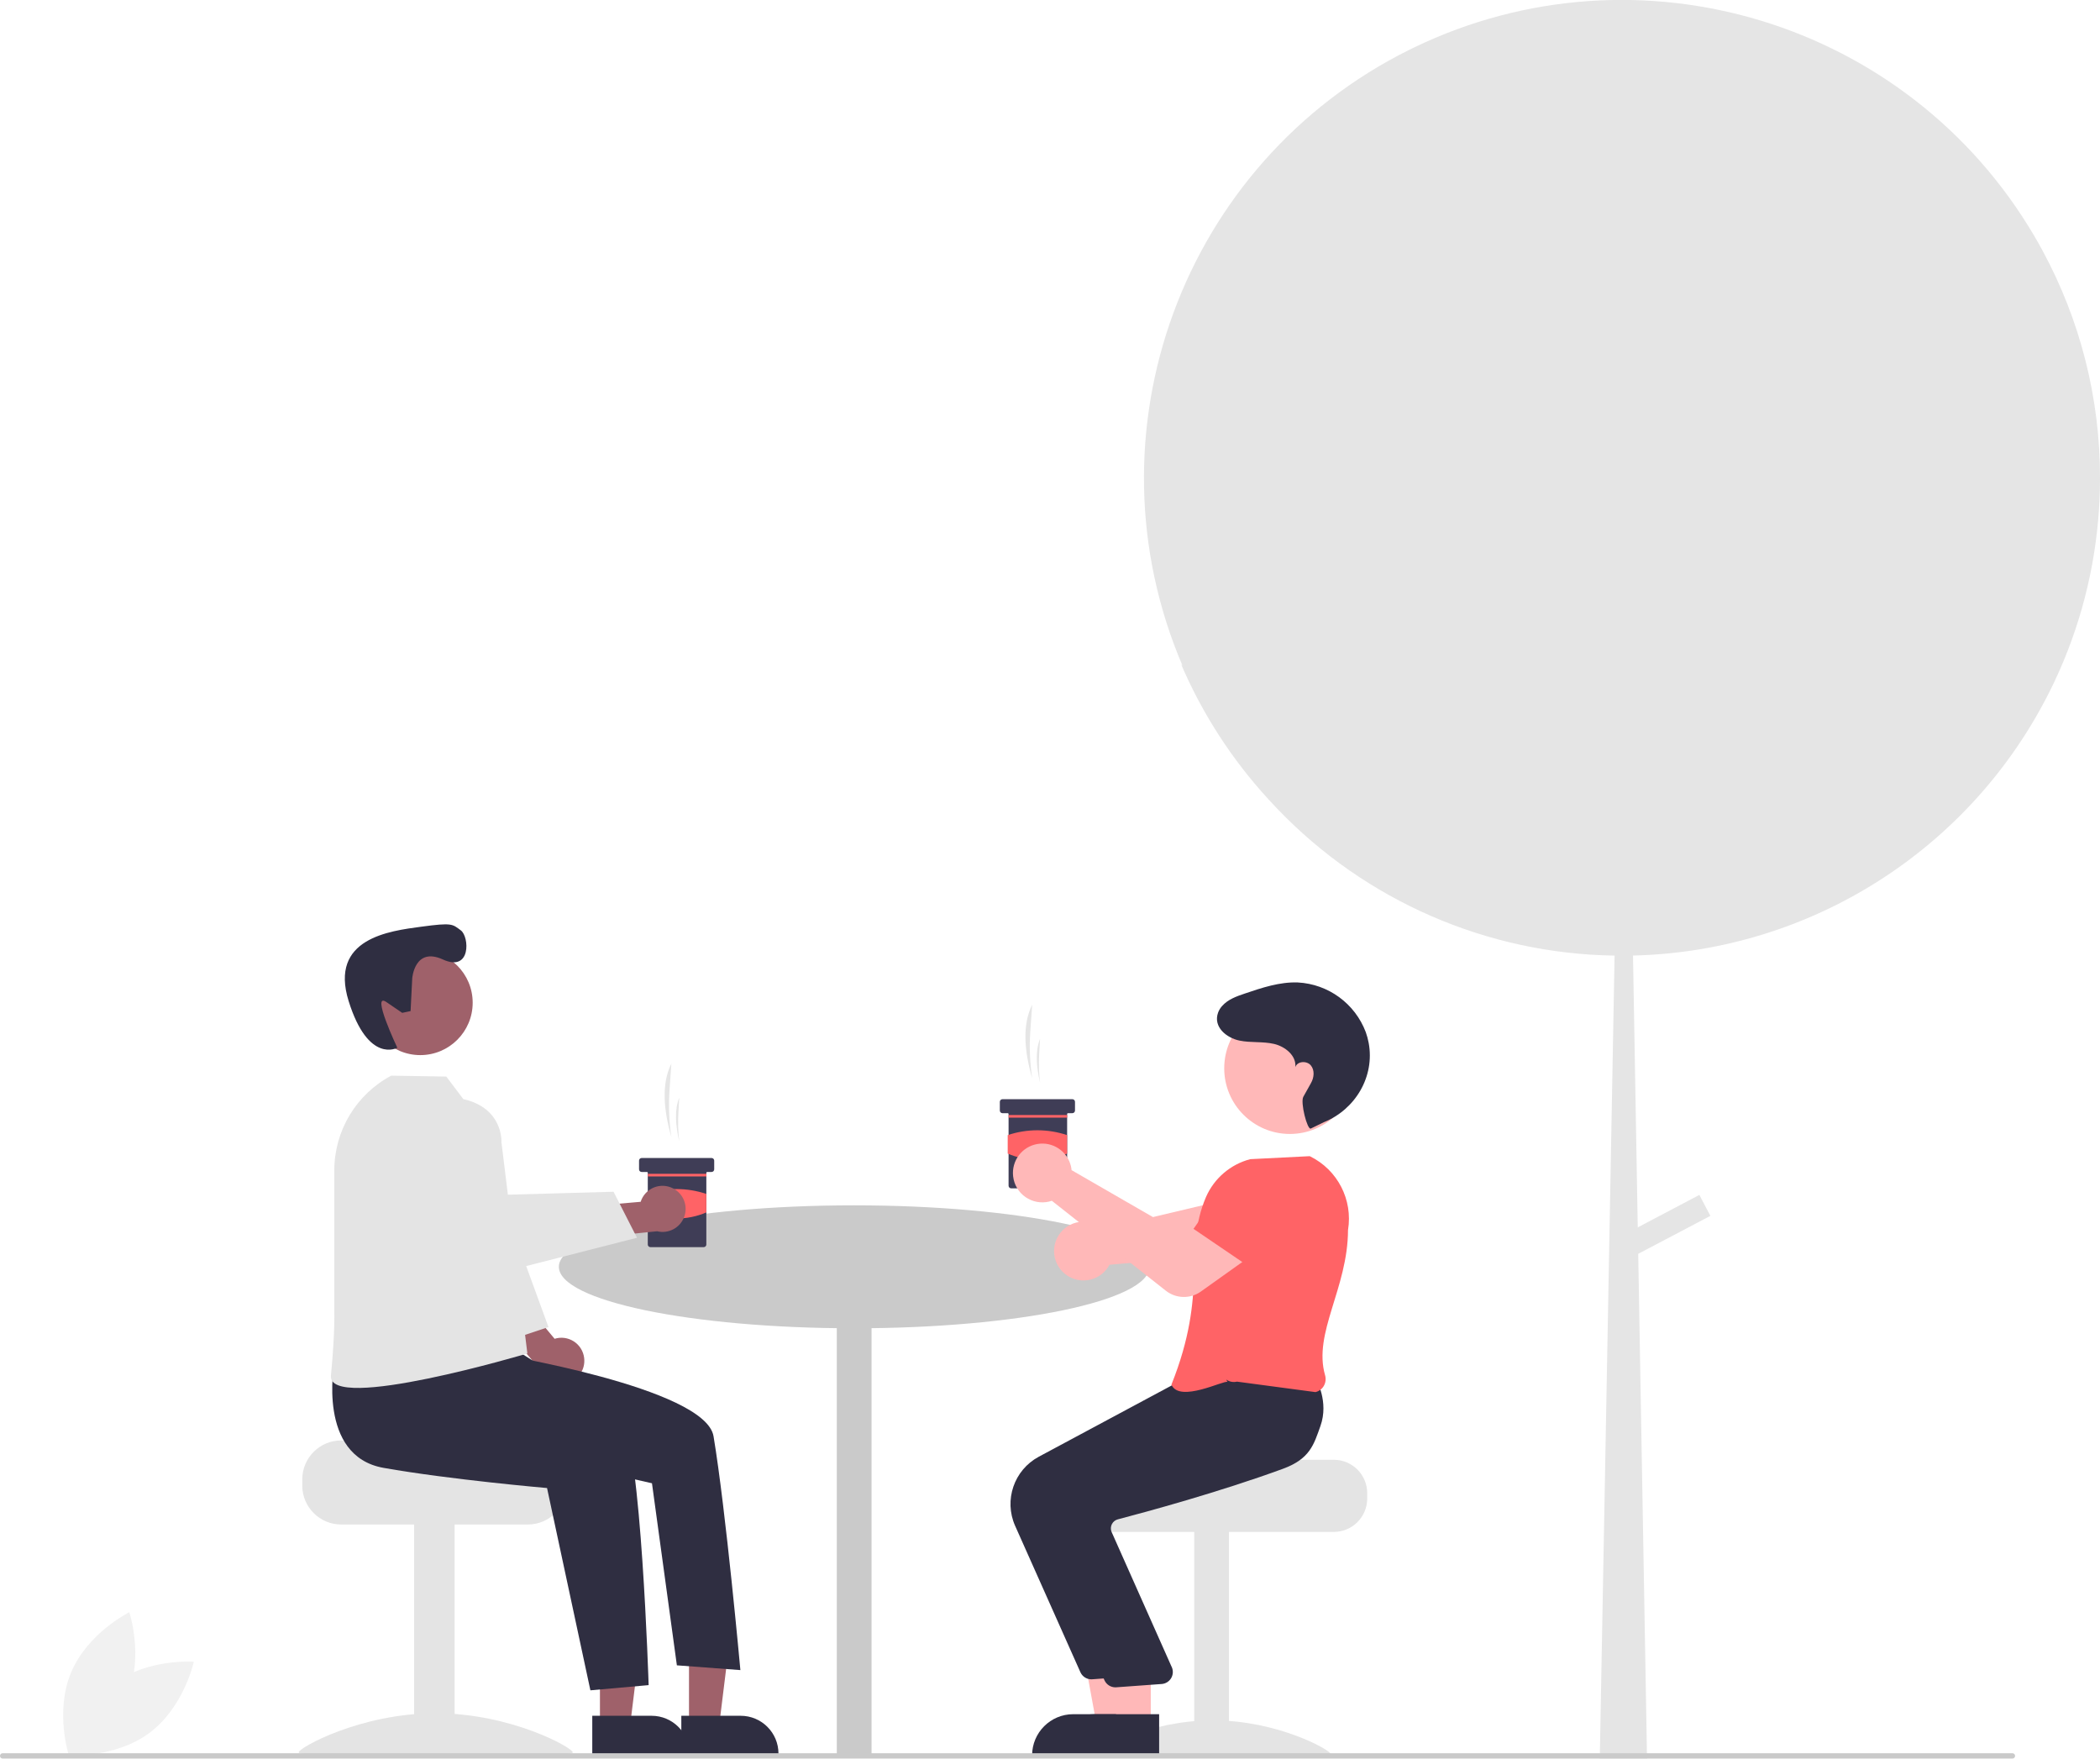
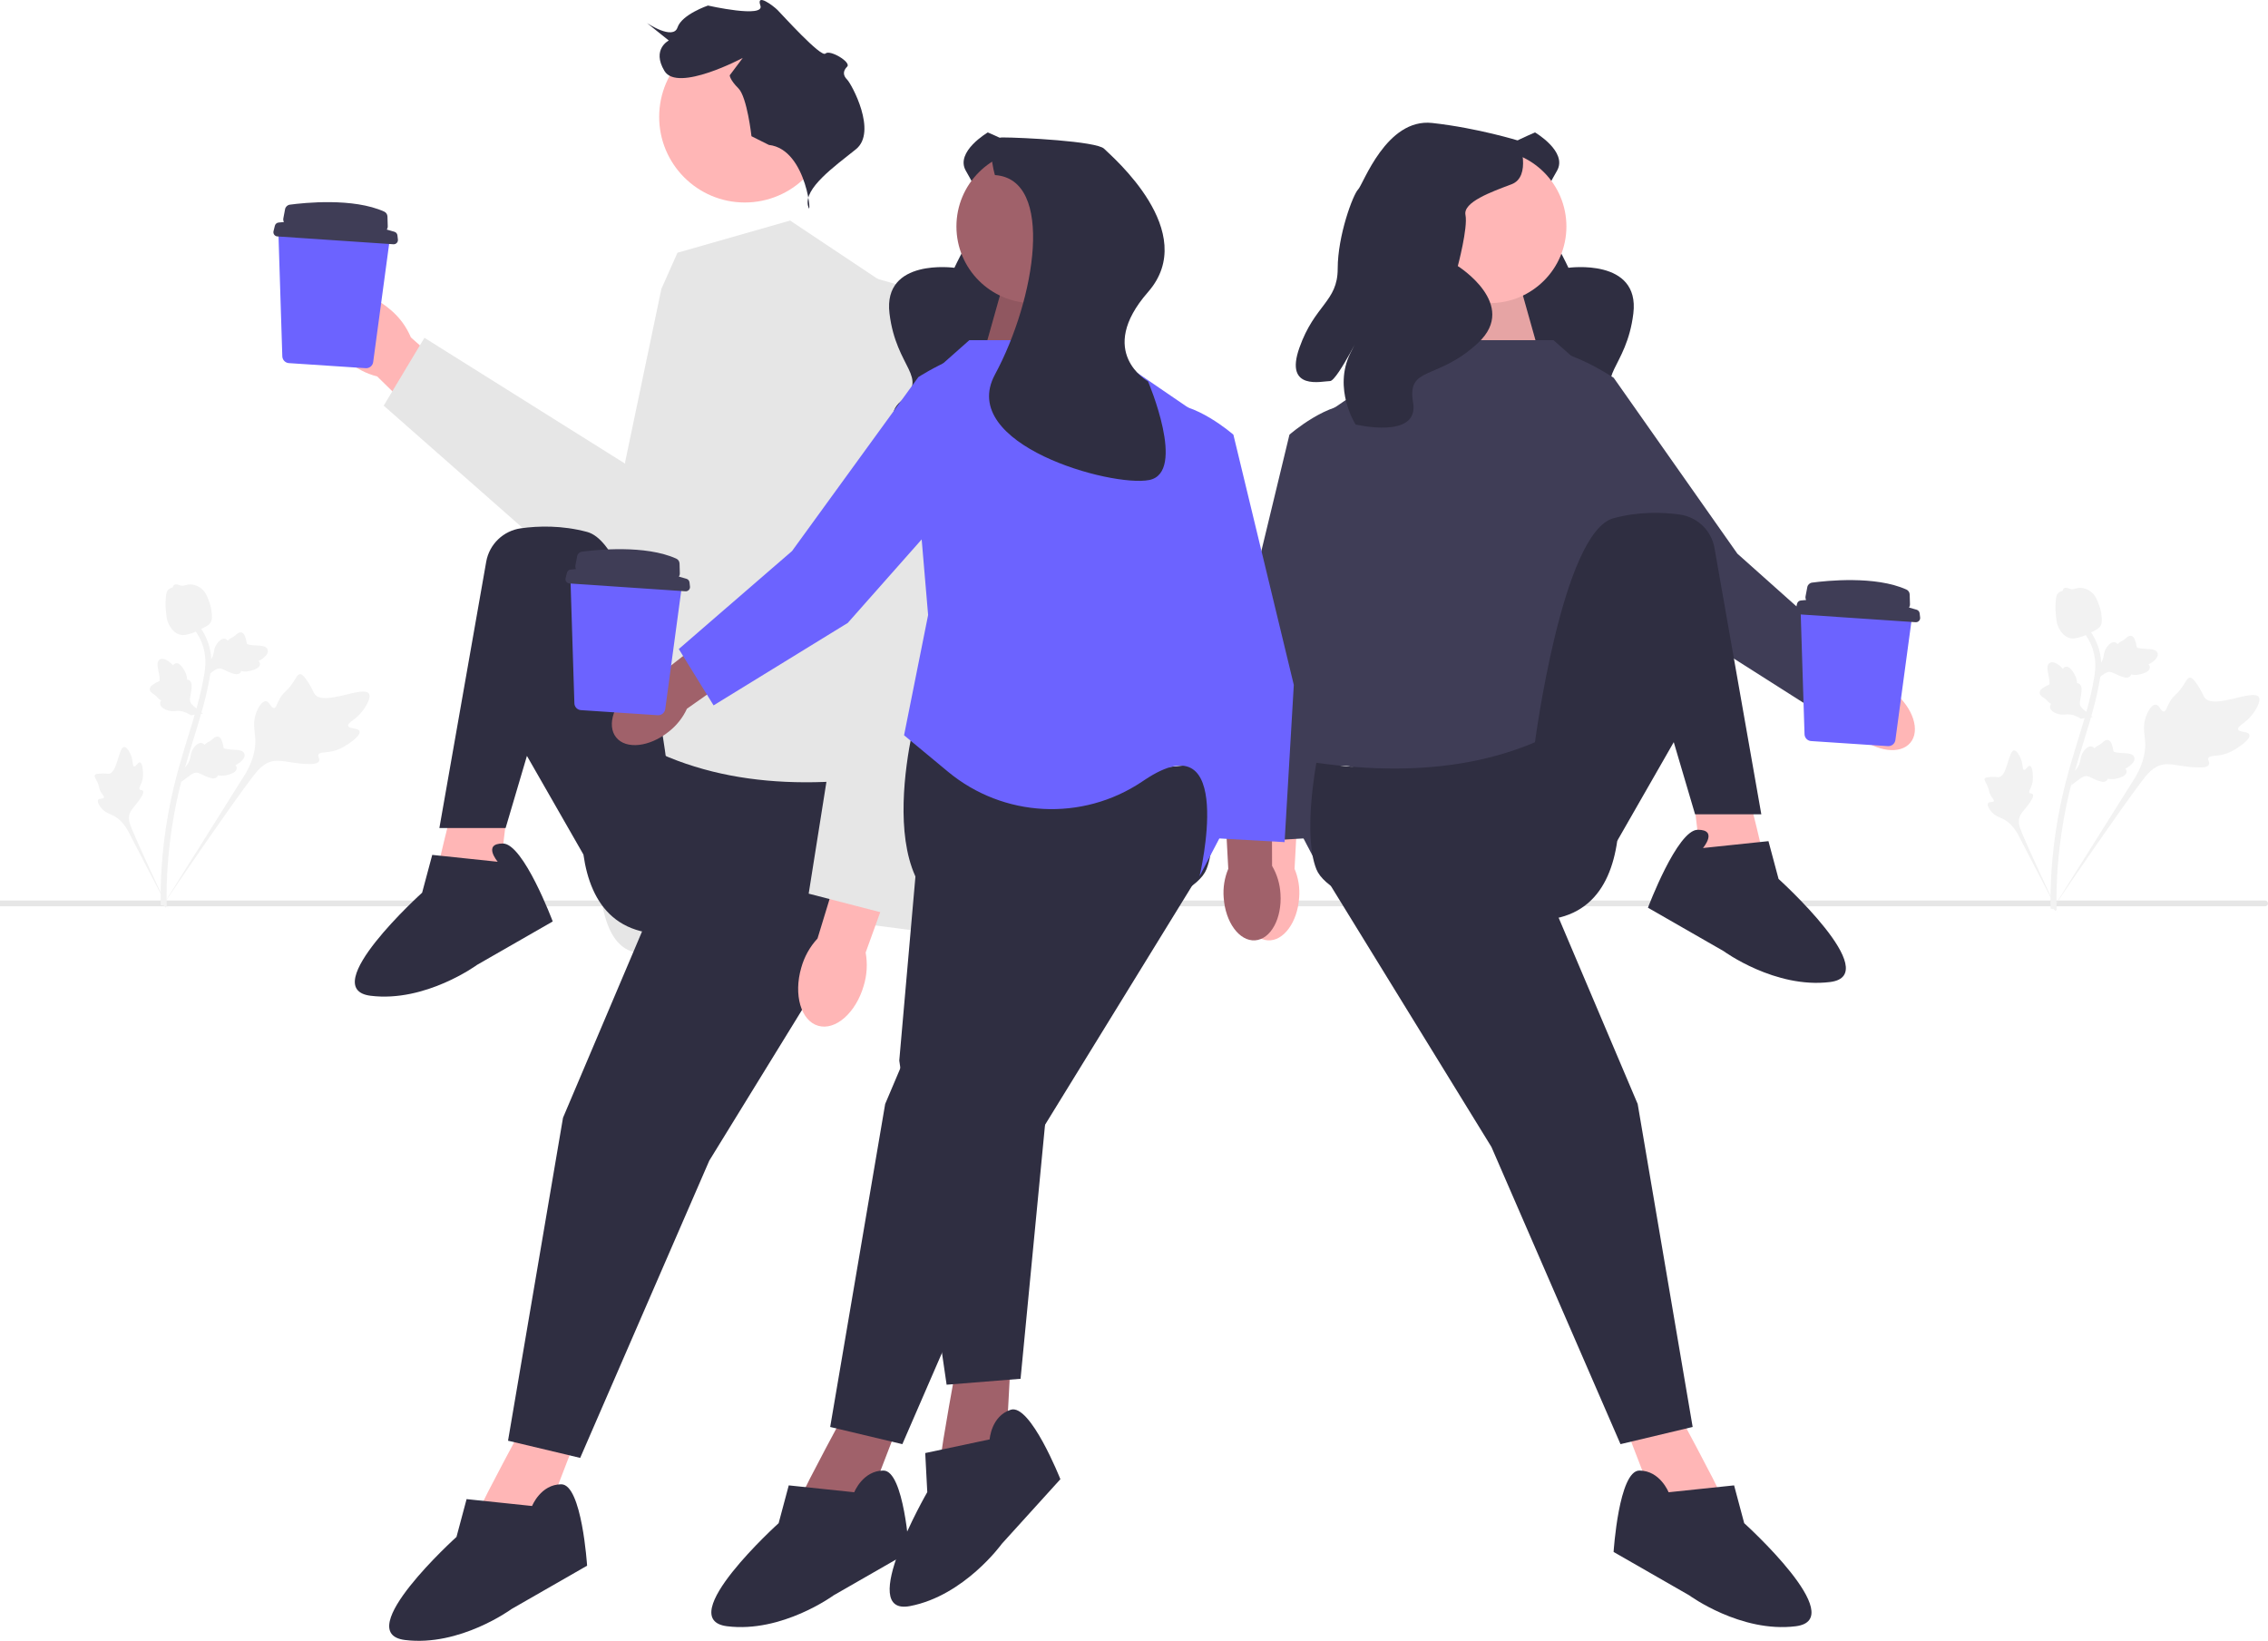
- <svg xmlns="http://www.w3.org/2000/svg" data-name="Layer 1" width="785.771" height="658" viewBox="0 0 785.771 658">
-   <path d="M992.886,299.752c0,3.934-.126,7.851-.378,11.722a178.028,178.028,0,0,1-16.663,64.546c-.078.173-.158.347-.236.503-.44.944-.897,1.873-1.369,2.801a179.012,179.012,0,0,1-156.093,99.21l1.778,101.713,23.052-12.148,4.123,7.837-27.002,14.209,3.132,179.413L823.386,779h-17.671l.174-9.441,5.365-291.007a178.275,178.275,0,0,1-126.149-54.884c-1.133-1.165-2.234-2.36-3.335-3.557-.048-.047-.079-.095-.111-.126A178.929,178.929,0,0,1,649.071,369.569c.173.205.362.378.535.582a178.87,178.87,0,0,1,84.814-230.505c.613-.299,1.259-.599,1.872-.913a179.013,179.013,0,0,1,231.921,70.415c1.086,1.825,2.141,3.698,3.147,5.57A177.895,177.895,0,0,1,992.886,299.752Z" transform="translate(-207.1144 -121)" fill="#e5e5e5" />
-   <path d="M249.385,751.087c-12.94,9.646-16.608,26.618-16.608,26.618s17.313,1.333,30.253-8.314,16.608-26.618,16.608-26.618S262.325,741.441,249.385,751.087Z" transform="translate(-207.1144 -121)" fill="#f1f1f1" />
-   <path d="M254.776,755.616c-6.219,14.894-21.795,22.569-21.795,22.569s-5.492-16.472.727-31.366,21.795-22.569,21.795-22.569S260.995,740.723,254.776,755.616Z" transform="translate(-207.1144 -121)" fill="#f1f1f1" />
-   <ellipse cx="319.614" cy="474" rx="110.5" ry="23" fill="#cacaca" />
-   <rect x="313.114" y="485.283" width="13" height="172" fill="#cacaca" />
-   <path d="M602.715,584.118a11.003,11.003,0,0,1,15.874-4.191,10.596,10.596,0,0,1,1.163.9l47.724-11.302,3.519-11.68,19.038,3.125-3.891,19.619a11.149,11.149,0,0,1-9.906,8.891l-53.991,4.756a10.512,10.512,0,0,1-.544.933,11.003,11.003,0,0,1-16.248,2.363,10.706,10.706,0,0,1-.981-.927A11.036,11.036,0,0,1,602.715,584.118Z" transform="translate(-207.1144 -121)" fill="#ffb8b8" />
-   <path d="M706.196,667.198H658.187c0,1.38-49.48,2.5-49.48,2.5a12.86,12.86,0,0,0-2.11,2,12.41,12.41,0,0,0-2.9,8v2a12.505,12.505,0,0,0,12.5,12.5h90a12.511,12.511,0,0,0,12.5-12.5v-2A12.517,12.517,0,0,0,706.196,667.198Z" transform="translate(-207.1144 -121)" fill="#e4e4e4" />
-   <rect x="446.858" y="572.701" width="13" height="84" fill="#e4e4e4" />
-   <path d="M616.973,777.244c0,1.405,19.699.543,44,.543s44,.861,44-.543-19.699-12.543-44-12.543S616.973,775.84,616.973,777.244Z" transform="translate(-207.1144 -121)" fill="#e4e4e4" />
-   <polygon points="422.594 645.399 410.335 645.398 404.502 613.601 422.596 613.602 422.594 645.399" fill="#ffb8b8" />
-   <path d="M632.835,778.283l-39.531-.001v-.5a15.386,15.386,0,0,1,15.386-15.386h.002l24.144.001Z" transform="translate(-207.1144 -121)" fill="#2f2e41" />
-   <path d="M611.372,746.681l-24.441-54.808a20.086,20.086,0,0,1,8.819-25.784l53.013-28.428,24.191-2.058,22.315-2.028.161.272c.206.348,5.004,8.635,1.76,17.722-2.46,6.893-8.859,12.276-19.019,16.002-23.714,8.695-51.109,16.127-61.786,18.918a3.451,3.451,0,0,0-2.211,1.76,3.498,3.498,0,0,0-.196,2.799l22.707,51.015a4.5,4.5,0,0,1-3.809,6.029l-16.967,1.235q-.216.021-.43.021A4.497,4.497,0,0,1,611.372,746.681Z" transform="translate(-207.1144 -121)" fill="#2f2e41" />
-   <polygon points="430.594 645.399 418.335 645.398 412.502 613.601 430.596 613.602 430.594 645.399" fill="#ffb8b8" />
-   <path d="M640.835,778.283l-39.531-.001v-.5a15.386,15.386,0,0,1,15.386-15.386h.002l24.144.001Z" transform="translate(-207.1144 -121)" fill="#2f2e41" />
-   <path d="M620.372,749.681l-24.441-54.808a20.086,20.086,0,0,1,8.819-25.784l53.013-28.428,24.191-2.058,17.478-1.516-.002-.24c.206.348,5.004,8.635,1.76,17.722-2.46,6.893-3.859,12.276-14.019,16.002-23.714,8.695-51.109,16.127-61.786,18.918a3.451,3.451,0,0,0-2.211,1.76,3.498,3.498,0,0,0-.196,2.799l22.707,51.015a4.5,4.5,0,0,1-3.809,6.029l-16.967,1.235q-.216.021-.43.021A4.497,4.497,0,0,1,620.372,749.681Z" transform="translate(-207.1144 -121)" fill="#2f2e41" />
-   <path d="M666.432,638.088c-1.172-.829-18,8-21,1,14-35,4.353-50.114,12.928-70.184a24.992,24.992,0,0,1,16.567-14.18l22.25-1.123.115.056a26.005,26.005,0,0,1,14.219,27.588c-.079,21.843-13.148,38.503-8.579,54.346a5.122,5.122,0,0,1-.484,3.983,4.884,4.884,0,0,1-3.116,2.309l-29.378-3.919a4.964,4.964,0,0,1-4.017-.777Z" transform="translate(-207.1144 -121)" fill="#ff6366" />
-   <circle cx="482.637" cy="399.729" r="24.561" fill="#ffb8b8" />
-   <path d="M697.575,543.273c-1.305.571-3.977-9.827-2.78-11.907,1.78-3.093,1.675-3.071,2.857-5.117s1.446-4.847-.084-6.648-5.072-1.562-5.77.696c.449-4.288-3.792-7.735-7.993-8.703s-8.632-.367-12.857-1.229c-4.902-1-10.003-5.11-8.047-10.501a7.593,7.593,0,0,1,1.481-2.434c2.26-2.541,5.421-3.626,8.512-4.675,6.43-2.182,13.036-4.392,19.822-4.151A28.798,28.798,0,0,1,718.161,507.213a26.156,26.156,0,0,1,1.083,4.025c2.329,12.524-4.944,24.878-16.756,29.647Z" transform="translate(-207.1144 -121)" fill="#2f2e41" />
-   <path d="M334.782,659.959h37.53c0,1.608,41.026,2.913,41.026,2.913a14.987,14.987,0,0,1,2.459,2.331,14.462,14.462,0,0,1,3.38,9.322v2.331A14.572,14.572,0,0,1,404.611,691.422H334.782a14.579,14.579,0,0,1-14.566-14.566V674.525A14.586,14.586,0,0,1,334.782,659.959Z" transform="translate(-207.1144 -121)" fill="#e4e4e4" />
-   <rect x="154.96" y="569.843" width="15.149" height="87.44" fill="#e4e4e4" />
-   <path d="M421.426,776.663c0,1.637-22.956.633-51.273.633s-51.273,1.004-51.273-.633,22.956-14.617,51.273-14.617S421.426,775.027,421.426,776.663Z" transform="translate(-207.1144 -121)" fill="#e4e4e4" />
-   <polygon points="224.488 645.672 235.762 645.672 241.126 602.185 224.486 602.186 224.488 645.672" fill="#9f616a" />
-   <path d="M428.727,762.991l22.203-.001h.001a14.15,14.15,0,0,1,14.15,14.149v.46l-36.353.001Z" transform="translate(-207.1144 -121)" fill="#2f2e41" />
-   <polygon points="257.81 645.672 269.085 645.672 274.448 602.185 257.808 602.186 257.81 645.672" fill="#9f616a" />
-   <path d="M462.049,762.991l22.203-.001h.001a14.15,14.15,0,0,1,14.15,14.149v.46l-36.353.001Z" transform="translate(-207.1144 -121)" fill="#2f2e41" />
-   <path d="M425.685,629.041a8.572,8.572,0,0,0-11.054-7.111l-12.548-15.042L391.082,612.283l18.018,20.993a8.618,8.618,0,0,0,16.584-4.236Z" transform="translate(-207.1144 -121)" fill="#9f616a" />
-   <polygon points="176.375 418.822 183.735 421.843 185.517 442.634 205.23 496.548 188.487 502.121 169.885 465.956 176.375 418.822" fill="#e4e4e4" />
-   <circle cx="157.263" cy="375.184" r="19.603" fill="#9f616a" />
-   <path d="M361.362,487.062s.86-11.909,11.473-7.053,9.92-8.528,6.713-10.893-3.106-2.95-14.835-1.368-34.502,4.263-27.139,27.848,18.208,17.445,18.208,17.445-10.028-21.15-4.098-17.107l5.93,4.043,3.13-.663Z" transform="translate(-207.1144 -121)" fill="#2f2e41" />
-   <path d="M332.205,631.023s-6.577,34.78,18.448,39.209,61.151,7.542,61.151,7.542l16.223,75.689,21.795-1.946s-2.899-91.113-10.027-98.241-41.022-27.989-41.022-27.989Z" transform="translate(-207.1144 -121)" fill="#2f2e41" />
-   <path d="M381.082,616.447l10.945,10.98s79.03,12.73,82.079,30.983c4.603,27.558,10.04,87.486,10.04,87.486l-23.761-1.782-9.318-68.121-38.018-8.648L369.795,643.772Z" transform="translate(-207.1144 -121)" fill="#2f2e41" />
-   <path d="M380.473,532.248l-6.358-8.429-20.617-.337,0,0a40.164,40.164,0,0,0-21.294,35.455v53.336s.293,7.098-1.259,23.396c-1.339,14.063,73.5-8.241,73.5-8.241l-9.715-79.151S395.511,535.668,380.473,532.248Z" transform="translate(-207.1144 -121)" fill="#e4e4e4" />
-   <path d="M960.114,779h-752a1,1,0,1,1,0-2h752a1,1,0,1,1,0,2Z" transform="translate(-207.1144 -121)" fill="#cacaca" />
-   <path d="M593.327,524.435h0a81.636,81.636,0,0,1-.685-17.696l.685-9.775h0c-3.775,7.511-2.922,17.396,0,27.471Z" transform="translate(-207.1144 -121)" fill="#e5e5e5" />
-   <path d="M596.271,526.07h0a60.011,60.011,0,0,1-.33-10.533l.33-5.818h0C594.455,514.189,594.865,520.073,596.271,526.07Z" transform="translate(-207.1144 -121)" fill="#e5e5e5" />
-   <path d="M609.354,533.265v3.27a.986.986,0,0,1-.981.981h-1.635a.326.326,0,0,0-.327.327v26.817a.986.986,0,0,1-.981.981H585.48a.982.982,0,0,1-.981-.981V537.844a.328.328,0,0,0-.327-.327h-1.962a.982.982,0,0,1-.981-.981v-3.27a.98.98,0,0,1,.981-.981h26.163A.984.984,0,0,1,609.354,533.265Z" transform="translate(-207.1144 -121)" fill="#3f3d56" />
-   <rect x="377.414" y="417.204" width="21.911" height="0.981" fill="#ff6366" />
-   <path d="M606.41,552.641a28.16,28.16,0,0,1-22.238,0v-6.912a34.924,34.924,0,0,1,22.238,0Z" transform="translate(-207.1144 -121)" fill="#ff6366" />
-   <path d="M458.327,546.435h0a81.636,81.636,0,0,1-.685-17.696l.685-9.775h0c-3.775,7.511-2.922,17.396,0,27.471Z" transform="translate(-207.1144 -121)" fill="#e5e5e5" />
-   <path d="M461.271,548.07h0a60.011,60.011,0,0,1-.33-10.533l.33-5.818h0C459.455,536.189,459.865,542.073,461.271,548.07Z" transform="translate(-207.1144 -121)" fill="#e5e5e5" />
-   <path d="M474.354,555.265v3.27a.986.986,0,0,1-.981.981h-1.635a.326.326,0,0,0-.327.327v26.817a.986.986,0,0,1-.981.981H450.48a.982.982,0,0,1-.981-.981V559.844a.328.328,0,0,0-.327-.327h-1.962a.982.982,0,0,1-.981-.981v-3.27a.98.98,0,0,1,.981-.981h26.163A.984.984,0,0,1,474.354,555.265Z" transform="translate(-207.1144 -121)" fill="#3f3d56" />
-   <rect x="242.414" y="439.204" width="21.911" height="0.981" fill="#ff6366" />
-   <path d="M471.41,574.641a28.16,28.16,0,0,1-22.238,0v-6.912a34.924,34.924,0,0,1,22.238,0Z" transform="translate(-207.1144 -121)" fill="#ff6366" />
-   <path d="M643.36,603.959l-42.674-33.666a10.515,10.515,0,0,1-1.036.306,11.027,11.027,0,0,1-8.818-1.691,10.913,10.913,0,0,1-4.626-7.733,11.001,11.001,0,0,1,21.635-3.801,10.574,10.574,0,0,1,.229,1.452L650.551,583.333l10.572-6.086,11.711,15.332L656.42,604.278A10.942,10.942,0,0,1,643.36,603.959Z" transform="translate(-207.1144 -121)" fill="#ffb8b8" />
-   <path d="M678.041,597.353l-24.349-16.557,11.443-16.207a11.168,11.168,0,0,1,13.929-3.64h0a11.168,11.168,0,0,1,5.894,13.283Z" transform="translate(-207.1144 -121)" fill="#ff6366" />
-   <path d="M458.991,565.67a8.572,8.572,0,0,0-12.154,5.005l-19.515,1.697L425.461,584.482l27.525-2.784a8.618,8.618,0,0,0,6.005-16.029Z" transform="translate(-207.1144 -121)" fill="#9f616a" />
-   <path d="M342.421,547.907l-5.52,4.118s-3.063,7.412,2.939,17.251,44.04,30.582,44.04,30.582l61.584-15.727-8.775-17.217-44.874,1.255S366.441,536.541,342.421,547.907Z" transform="translate(-207.1144 -121)" fill="#e4e4e4" />
+ <svg xmlns="http://www.w3.org/2000/svg" width="660.04" height="477.556" viewBox="0 0 660.04 477.556">
+   <path d="M660.04,262.93h0c0,.464-.376,.84-.84,.84H0v-1.68H659.2c.464,0,.84,.376,.84,.84Z" fill="#e6e6e6" />
+   <g>
+     <circle cx="216.748" cy="34.02" r="24.912" fill="#ffb6b6" />
+     <path d="M229.949,64.188l-32.791,9.369-4.684,10.54-10.54,50.357v79.634s-12.882,28.106-5.855,52.699c7.511,26.287,33.962-4.74,53.87-1.199,19.909,3.541,51.528,7.054,51.528,7.054l-18.737-85.49-4.684-104.227-28.106-18.737Z" fill="#e6e6e6" />
+     <path d="M223.761,42.178l-5.065-2.532s-1.266-11.396-3.799-13.928-2.532-3.799-2.532-3.799l3.799-5.065s-18.993,10.13-22.792,3.799,1.266-8.863,1.266-8.863l-6.331-5.065s7.597,5.065,8.863,1.266,8.863-6.376,8.863-6.376c0,0,16.59,3.754,15.259,0s3.734,.045,5,1.311,12.662,13.928,13.928,12.662,7.597,2.532,6.331,3.799-1.266,2.532,0,3.799,8.863,15.194,2.532,20.259-15.194,11.396-13.928,16.461,0-16.461-11.396-17.727Z" fill="#2f2e41" />
+     <g>
+       <path id="uuid-9ec032c4-1053-42c3-862e-530ead60710b-60" d="M100.958,104.899c-6.394-5.512-8.733-13.279-5.224-17.347,3.508-4.069,11.534-2.898,17.93,2.617,2.585,2.168,4.613,4.923,5.915,8.036l26.797,23.696-11.388,12.338-25.208-24.67c-3.271-.829-6.296-2.43-8.822-4.669Z" fill="#ffb6b6" />
+       <path d="M192.755,84.499l17.651-1.605,15.48,73.826c2.95,14.067-6.272,27.801-20.409,30.396l-12.722,2.335L111.669,118.058l11.847-19.749,59.797,37.51,9.442-51.32Z" fill="#e6e6e6" />
+     </g>
+     <g>
+       <path d="M153.349,412.812s-14,26-13,25,18,5,18,5l10-26-15-4Z" fill="#ffb6b6" />
+       <path d="M132.685,230.817s-7.167,28.647-6.444,27.431,18.677,.414,18.677,.414l3.29-27.662-15.523-.183Z" fill="#ffb6b6" />
+       <path d="M257.349,226c-31.638,4.445-60.215,.569-83.5-17.688,0,0-17,57,14,63s65.5-4.312,69.5-14.312,0-31,0-31Z" fill="#2f2e41" />
+       <polygon points="198.349 244 163.849 325.312 147.849 419.312 168.849 424.312 206.412 337.812 257.349 255 198.349 244" fill="#2f2e41" />
+       <path d="M193.849,220.812s-8-62-23-66c-7.313-1.95-14.15-1.761-19.237-1.055-5.128,.711-9.215,4.629-10.112,9.728l-13.631,77.515h19.276l6.205-21,16.5,28.812,24-28Z" fill="#2f2e41" />
+       <path d="M144.849,250.812l-19.059-2-2.941,11s-31,28-15,30c16,2,31-9,31-9l22.01-12.626s-8.51-22.687-14.51-22.687-1.5,5.312-1.5,5.312Z" fill="#2f2e41" />
+       <path d="M154.849,438.312l-19.059-2-2.941,11s-31,28-15,30,31-9,31-9l22.01-12.626s-1.51-23.687-7.51-23.687c-6,0-8.5,6.312-8.5,6.312Z" fill="#2f2e41" />
+     </g>
+     <g>
+       <path id="uuid-0c2c35cf-ee7e-4b84-8f52-274d32364181-61" d="M251.351,286.928c-2.298,7.881-8.227,13.084-13.243,11.621-5.016-1.463-7.217-9.038-4.917-16.922,.876-3.162,2.495-6.068,4.724-8.476l10.158-33.271,15.511,5.1-11.661,32.258c.586,3.229,.389,6.552-.573,9.69Z" fill="#ffb6b6" />
+       <path d="M262.088,83.07l-8.088-2.281v0c-7.627,15.174-10.906,32.163-9.476,49.086l3.992,47.22-13.171,82.998,25.816,6.679,20.344-104.158-19.417-79.543Z" fill="#e6e6e6" />
+     </g>
+   </g>
+   <g>
+     <path d="M104.627,212.836c-.354-1.084-3.039-.607-3.296-1.576-.257-.966,2.319-1.776,4.295-4.498,.356-.491,2.601-3.584,1.74-4.886-1.632-2.466-12.988,3.676-15.714,.229-.598-.756-.844-2.055-2.626-4.472-.709-.961-1.164-1.426-1.707-1.412-.771,.019-1.047,.984-2.259,2.732-1.818,2.621-2.474,2.292-3.671,4.439-.889,1.594-.994,2.613-1.635,2.673-.907,.085-1.282-1.9-2.39-1.977-1.131-.079-2.263,1.882-2.824,3.415-1.053,2.875-.401,5.073-.256,7.263,.157,2.38-.212,5.864-2.798,10.336l-24.392,38.862c5.238-7.922,20.108-29.526,26.099-37.45,1.729-2.288,3.588-4.585,6.449-5.017,2.754-.416,6.105,.947,10.782,.867,.546-.009,2.066-.054,2.436-.86,.306-.666-.453-1.245-.177-1.871,.37-.84,2.037-.48,4.308-1.037,1.601-.393,2.689-1.043,3.625-1.602,.282-.169,4.484-2.714,4.012-4.157h-0Z" fill="#f2f2f2" />
+     <path d="M40.741,221.909c-.634-.139-1.175,1.316-1.725,1.163-.548-.153-.202-1.651-.968-3.406-.138-.317-1.009-2.311-1.896-2.264-1.681,.089-1.943,7.435-4.421,7.779-.544,.075-1.252-.179-2.953-.001-.676,.071-1.036,.16-1.186,.431-.213,.384,.181,.798,.689,1.897,.762,1.648,.411,1.875,1.119,3.082,.526,.896,.995,1.242,.84,1.574-.22,.47-1.302,.081-1.66,.603-.365,.532,.271,1.654,.861,2.371,1.107,1.346,2.374,1.66,3.491,2.221,1.213,.61,2.817,1.796,4.266,4.355l12.036,23.184c-2.377-4.857-8.69-18.388-10.85-23.615-.624-1.509-1.215-3.084-.602-4.613,.59-1.472,2.226-2.723,3.537-5.042,.153-.271,.57-1.03,.281-1.444-.239-.342-.742-.137-.97-.453-.305-.424,.352-1.138,.734-2.414,.269-.899,.264-1.621,.26-2.241-.001-.187-.038-2.984-.882-3.169v0Z" fill="#f2f2f2" />
+     <path d="M52.749,227.566l.378-3.493,.232-.219c1.074-1.015,1.745-2.089,1.997-3.196,.04-.176,.071-.354,.103-.535,.126-.718,.282-1.611,.972-2.538,.386-.517,1.409-1.684,2.463-1.276,.285,.107,.477,.291,.61,.487,.033-.034,.068-.068,.104-.105,.455-.443,.774-.605,1.081-.761,.236-.12,.479-.244,.891-.573,.181-.144,.326-.275,.447-.384,.37-.33,.843-.717,1.491-.564,.687,.188,.923,.843,1.079,1.277,.279,.774,.365,1.306,.422,1.659,.02,.129,.044,.274,.062,.321,.15,.379,2.038,.477,2.748,.518,1.597,.087,2.978,.162,3.31,1.255,.238,.782-.258,1.635-1.519,2.603-.393,.301-.785,.509-1.127,.664,.21,.199,.378,.469,.388,.838h0c.023,.872-.872,1.542-2.659,1.993-.444,.113-1.042,.263-1.823,.226-.368-.018-.691-.075-.966-.127-.041,.157-.116,.32-.252,.474-.398,.455-1.04,.571-1.912,.314-.963-.268-1.723-.633-2.395-.954-.586-.279-1.092-.518-1.516-.583-.789-.11-1.525,.377-2.405,1.025l-2.206,1.655h-0Z" fill="#f2f2f2" />
+     <path d="M59.045,207.671l-3.475,.52-.271-.169c-1.254-.781-2.464-1.158-3.598-1.121-.18,.006-.36,.021-.544,.036-.727,.061-1.63,.136-2.702-.296-.598-.243-1.987-.935-1.859-2.059,.031-.302,.161-.535,.316-.714-.041-.024-.083-.048-.128-.075-.544-.328-.781-.595-1.01-.853-.176-.198-.357-.402-.781-.717-.186-.138-.348-.245-.485-.335-.413-.274-.907-.634-.924-1.299,.007-.712,.582-1.106,.962-1.368,.678-.466,1.171-.684,1.498-.829,.12-.052,.254-.112,.295-.142,.328-.242-.056-2.092-.196-2.79-.321-1.566-.599-2.922,.374-3.52,.696-.429,1.647-.165,2.903,.809,.391,.304,.691,.631,.928,.922,.139-.254,.358-.485,.712-.588h0c.838-.244,1.712,.452,2.602,2.066,.222,.401,.519,.941,.681,1.707,.076,.361,.103,.687,.122,.966,.162-0,.339,.031,.522,.123,.541,.269,.816,.861,.789,1.77-.015,.999-.175,1.828-.315,2.558-.121,.638-.224,1.188-.18,1.614,.093,.791,.751,1.379,1.602,2.066l2.16,1.714h-0Z" fill="#f2f2f2" />
+     <path d="M59.513,197.237l.378-3.493,.232-.219c1.074-1.015,1.745-2.089,1.997-3.196,.04-.176,.071-.354,.103-.535,.126-.718,.282-1.611,.972-2.538,.386-.517,1.409-1.684,2.463-1.276,.285,.107,.477,.291,.61,.487,.033-.034,.068-.068,.104-.105,.455-.443,.774-.605,1.081-.761,.236-.12,.479-.244,.891-.573,.181-.144,.326-.275,.447-.384,.37-.33,.843-.717,1.491-.564,.687,.188,.923,.843,1.079,1.277,.279,.774,.365,1.306,.422,1.659,.02,.129,.044,.274,.062,.321,.15,.379,2.038,.477,2.748,.518,1.597,.087,2.978,.162,3.31,1.255,.238,.782-.258,1.635-1.519,2.603-.393,.301-.785,.509-1.127,.664,.21,.199,.378,.469,.388,.838h0c.023,.872-.872,1.542-2.659,1.993-.444,.113-1.042,.263-1.823,.226-.368-.018-.691-.075-.966-.127-.041,.157-.116,.32-.252,.474-.398,.455-1.04,.571-1.912,.314-.963-.268-1.723-.633-2.395-.954-.586-.279-1.092-.518-1.516-.583-.789-.11-1.525,.377-2.405,1.025l-2.206,1.655h-0Z" fill="#f2f2f2" />
+     <path d="M48.247,264.162l-.614-.607,.011-.863-.011,.863-.854-.09c.004-.08-.002-.268-.008-.561-.033-1.607-.135-6.497,.546-14.011,.475-5.245,1.27-10.569,2.362-15.827,1.093-5.266,2.228-9.185,3.14-12.334,.688-2.375,1.382-4.628,2.06-6.823,1.809-5.863,3.516-11.402,4.574-17.719,.237-1.41,.728-4.346-.278-7.811-.584-2.01-1.584-3.901-2.972-5.62l1.344-1.085c1.532,1.9,2.638,3.995,3.286,6.226,1.116,3.842,.58,7.04,.323,8.577-1.076,6.429-2.801,12.021-4.628,17.941-.674,2.187-1.366,4.43-2.051,6.795-.903,3.12-2.028,7.005-3.107,12.203-1.079,5.195-1.864,10.454-2.334,15.633-.672,7.419-.571,12.237-.538,13.819,.017,.845,.021,1.022-.251,1.295v-0Z" fill="#f2f2f2" />
+     <path d="M52.514,184.745c-.069-.015-.139-.033-.208-.053-1.418-.397-2.555-1.553-3.381-3.433-.387-.884-.478-1.815-.66-3.671-.029-.286-.155-1.734,0-3.653,.101-1.254,.236-1.758,.577-2.153,.379-.441,.89-.693,1.429-.82,.015-.166,.069-.328,.177-.482,.444-.639,1.187-.376,1.59-.24,.203,.073,.456,.166,.741,.214,.447,.077,.715-.001,1.119-.118,.387-.112,.868-.252,1.533-.24,1.312,.018,2.284,.608,2.604,.802,1.687,1.014,2.269,2.631,2.943,4.503,.134,.375,.578,1.732,.682,3.479,.075,1.26-.09,1.776-.28,2.145-.387,.758-.979,1.11-2.449,1.85-1.536,.775-2.306,1.163-2.938,1.362-1.47,.462-2.393,.751-3.479,.509v0Z" fill="#f2f2f2" />
+   </g>
+   <path d="M446.733,38.543s9.537,5.593,6.409,11.124-7.488,13.065-4.53,15.438c2.958,2.373,7.842,12.834,7.842,12.834,0,0,20.845-2.911,18.888,13.281-1.957,16.193-11.75,18.4-3.356,25.524,8.394,7.124-8.724,15.643-8.724,15.643,0,0-11.817-3.682-14.513-15.007s2.403,8.659,.693,10.091-8.351,10.877-13.05-1.68c-4.699-12.557-.046-17.425-6.255-24.836s-10.43-19.397-10.245-21.493-7.102-21.215,4.114-28.672c11.216-7.457,22.725-12.248,22.725-12.248Z" fill="#2f2e41" />
+   <g>
+     <path id="uuid-40eda929-ef4c-4923-ad7d-cda70967e632-62" d="M540.67,214.233c5.537,4.583,12.39,5.44,15.305,1.916,2.916-3.524,.79-10.095-4.749-14.678-2.188-1.861-4.789-3.171-7.587-3.821l-23.706-19.12-8.735,11.316,24.297,17.648c1.162,2.628,2.936,4.939,5.175,6.74Z" fill="#ffb6b6" />
+     <path d="M469.622,109.958s-18.603-12.441-24.695-6.341c-6.092,6.101-4.637,21.338-4.637,21.338l48.786,56.856,38.685,24.59,10.373-16.243-32.523-29.021-35.988-51.179Z" fill="#3f3d56" />
+   </g>
+   <polygon points="442.353 83.008 449.103 107 412.055 107 424.255 77.438 442.353 83.008" fill="#ffb6b6" />
+   <polygon points="442.353 83.008 449.103 107 412.055 107 424.255 77.438 442.353 83.008" opacity=".1" />
+   <g>
+     <path id="uuid-c7296f43-523d-4c33-91d5-0d02a2c7186e-63" d="M361.56,260.149c-.478,7.171,2.834,13.231,7.398,13.535s8.65-5.263,9.128-12.437c.23-2.863-.229-5.74-1.339-8.389l1.643-30.411-14.287-.467-.102,30.029c-1.452,2.479-2.289,5.271-2.44,8.14Z" fill="#ffb6b6" />
+     <path d="M404.581,141.531s-.79-22.366-9.302-23.739-20.02,8.72-20.02,8.72l-17.581,72.826,2.682,45.76,19.242-1.087,4.516-43.354,20.462-59.125Z" fill="#3f3d56" />
+   </g>
+   <path d="M487.103,408.812s14,26,13,25-18,5-18,5l-10-26,15-4Z" fill="#ffb6b6" />
+   <path d="M507.766,226.817s7.167,28.647,6.444,27.431-18.677,.414-18.677,.414l-3.29-27.662,15.523-.183Z" fill="#ffb6b6" />
+   <path d="M452.103,99h-34.953l-38.047,26-11,91,6,18,11,21s-11-46,16-28,29,21,29,21l36-18,13.5-74.5-10-41-17.5-15.5Z" fill="#3f3d56" />
+   <path d="M383.103,222c31.638,4.445,60.215,.569,83.5-17.688,0,0,17,57-14,63-31,6-65.5-4.312-69.5-14.312-4-10,0-31,0-31Z" fill="#2f2e41" />
+   <polygon points="442.103 240 476.603 321.312 492.603 415.312 471.603 420.312 434.04 333.812 383.103 251 442.103 240" fill="#2f2e41" />
+   <path d="M446.603,216.812s8-62,23-66c7.313-1.95,14.15-1.761,19.237-1.055,5.128,.711,9.215,4.629,10.112,9.728l13.631,77.515h-19.276l-6.205-21-16.5,28.812-24-28Z" fill="#2f2e41" />
+   <path d="M495.603,246.812l19.059-2,2.941,11s31,28,15,30c-16,2-31-9-31-9l-22.01-12.626s8.51-22.687,14.51-22.687,1.5,5.312,1.5,5.312Z" fill="#2f2e41" />
+   <path d="M485.603,434.312l19.059-2,2.941,11s31,28,15,30c-16,2-31-9-31-9l-22.01-12.626s1.51-23.687,7.51-23.687,8.5,6.312,8.5,6.312Z" fill="#2f2e41" />
+   <circle cx="433.551" cy="65.911" r="22.311" fill="#ffb6b6" />
+   <path d="M442.103,40.997s3.718,10.412-2.231,12.643-14.13,5.206-13.386,8.924-2.231,14.874-2.231,14.874c0,0,17.849,11.155,5.949,22.311-11.899,11.155-20.823,6.559-18.964,17.409s-16.733,6.389-16.733,6.389c0,0-6.693-10.412-1.487-20.823,5.206-10.412-3.718,8.181-5.949,8.181s-13.386,2.975-8.924-9.668,11.155-13.386,11.155-23.054c0-9.668,4.462-21.567,5.949-23.054s8.181-20.823,21.567-19.336,25.285,5.206,25.285,5.206Z" fill="#2f2e41" />
+   <path d="M247.103,408.812s-14,26-13,25,18,5,18,5l10-26-15-4Z" fill="#a0616a" />
+   <path d="M351.103,222c-31.638,4.445-60.215,.569-83.5-17.688,0,0-17,57,14,63,31,6,65.5-4.312,69.5-14.312s0-31,0-31Z" fill="#2f2e41" />
+   <polygon points="292.103 240 257.603 321.312 241.603 415.312 262.603 420.312 300.166 333.812 351.103 251 292.103 240" fill="#2f2e41" />
+   <path d="M248.603,434.312l-19.059-2-2.941,11s-31,28-15,30,31-9,31-9l22.01-12.626s-1.51-23.687-7.51-23.687-8.5,6.312-8.5,6.312Z" fill="#2f2e41" />
+   <path d="M278.714,395.133s-5.296,29.051-4.653,27.791,18.665-.797,18.665-.797l1.491-27.817-15.502,.823Z" fill="#a0616a" />
+   <polygon points="269.44 220.672 261.708 308.662 275.488 403.013 297.006 401.29 306.051 307.421 328.956 212.934 269.44 220.672" fill="#2f2e41" />
+   <path d="M288.008,418.927l-18.746,3.977,.596,11.371s-20.85,36.198-5.013,33.164c15.837-3.034,26.711-18.125,26.711-18.125l17.041-18.8s-8.744-22.065-14.451-20.214-6.138,8.627-6.138,8.627Z" fill="#2f2e41" />
+   <path d="M287.472,38.543s-9.537,5.593-6.409,11.124,7.488,13.065,4.53,15.438-7.842,12.834-7.842,12.834c0,0-20.845-2.911-18.888,13.281s11.75,18.4,3.356,25.524c-8.394,7.124,8.724,15.643,8.724,15.643,0,0,11.817-3.682,14.513-15.007s-2.403,8.659-.693,10.091,8.351,10.877,13.05-1.68,.046-17.425,6.255-24.836c6.209-7.411,10.43-19.397,10.245-21.493s7.102-21.215-4.114-28.672c-11.216-7.457-22.725-12.248-22.725-12.248Z" fill="#2f2e41" />
+   <polygon points="291.853 83.008 285.103 107 322.15 107 309.951 77.438 291.853 83.008" fill="#a0616a" />
+   <polygon points="291.853 83.008 285.103 107 322.15 107 309.951 77.438 291.853 83.008" opacity=".1" />
+   <g>
+     <path id="uuid-30591428-cd87-4ca8-90c0-8a5e265d7e31-64" d="M372.645,260.149c.478,7.171-2.834,13.231-7.398,13.535s-8.65-5.263-9.128-12.437c-.23-2.863,.229-5.74,1.339-8.389l-1.643-30.411,14.287-.467,.102,30.029c1.452,2.479,2.289,5.271,2.44,8.14Z" fill="#a0616a" />
+     <path d="M329.624,141.531s.79-22.366,9.302-23.739c8.511-1.373,20.02,8.72,20.02,8.72l17.581,72.826-2.682,45.76-19.242-1.087-4.516-43.354-20.462-59.125Z" fill="#6c63ff" />
+   </g>
+   <path d="M282.103,99h34.953l38.047,26,11,91-6,18-11,21s11-46-16-28c-.27,.18-.537,.358-.803,.536-17.38,11.609-40.314,10.417-56.402-2.925l-12.795-10.611,7-35-5.5-64.5,17.5-15.5Z" fill="#6c63ff" />
+   <g>
+     <path id="uuid-53b096d6-03cc-438c-8f9a-f5acbbdd06bd-65" d="M194.642,212.93c-5.606,4.498-12.471,5.251-15.333,1.683-2.862-3.568-.637-10.106,4.972-14.604,2.216-1.828,4.837-3.098,7.644-3.705l23.993-18.758,8.562,11.447-24.562,17.276c-1.202,2.61-3.011,4.894-5.277,6.661Z" fill="#a0616a" />
+     <path d="M267.266,109.746s18.79-12.157,24.789-5.965,4.312,21.406,4.312,21.406l-49.644,56.108-39.054,23.999-10.125-16.399,32.96-28.523,36.762-50.626Z" fill="#6c63ff" />
+   </g>
+   <circle cx="300.654" cy="65.911" r="22.311" fill="#a0616a" />
+   <path d="M289.548,50.956s-3.287-10.956,2.191-10.956,27.391,1.096,29.582,3.287,28.121,24.183,12.782,41.713c-15.339,17.53,0,26,0,26,0,0,11.322,26.511,.366,28.702-10.956,2.191-55.898-10.338-44.921-30.678,11.912-22.072,17.455-56.91,0-58.068Z" fill="#2f2e41" />
+   <g>
+     <path d="M654.627,213.836c-.354-1.084-3.039-.607-3.296-1.576-.257-.966,2.319-1.776,4.295-4.498,.356-.491,2.601-3.584,1.74-4.886-1.632-2.466-12.988,3.676-15.714,.229-.598-.756-.844-2.055-2.626-4.472-.709-.961-1.164-1.426-1.707-1.412-.771,.019-1.047,.984-2.259,2.732-1.818,2.621-2.474,2.292-3.671,4.439-.889,1.594-.994,2.613-1.635,2.673-.907,.085-1.282-1.9-2.39-1.977-1.131-.079-2.263,1.882-2.824,3.415-1.053,2.875-.401,5.073-.256,7.263,.157,2.38-.212,5.864-2.798,10.336l-24.392,38.862c5.238-7.922,20.108-29.526,26.099-37.45,1.729-2.288,3.588-4.585,6.449-5.017,2.754-.416,6.105,.947,10.782,.867,.546-.009,2.066-.054,2.436-.86,.306-.666-.453-1.245-.177-1.871,.37-.84,2.037-.48,4.308-1.037,1.601-.393,2.689-1.043,3.625-1.602,.282-.169,4.484-2.714,4.012-4.157h-0Z" fill="#f2f2f2" />
+     <path d="M590.741,222.909c-.634-.139-1.175,1.316-1.725,1.163-.548-.153-.202-1.651-.968-3.406-.138-.317-1.009-2.311-1.896-2.264-1.681,.089-1.943,7.435-4.421,7.779-.544,.075-1.252-.179-2.953-.001-.676,.071-1.036,.16-1.186,.431-.213,.384,.181,.798,.689,1.897,.762,1.648,.411,1.875,1.119,3.082,.526,.896,.995,1.242,.84,1.574-.22,.47-1.302,.081-1.66,.603-.365,.532,.271,1.654,.861,2.371,1.107,1.346,2.374,1.66,3.491,2.221,1.213,.61,2.817,1.796,4.266,4.355l12.036,23.184c-2.377-4.857-8.69-18.388-10.85-23.615-.624-1.509-1.215-3.084-.602-4.613,.59-1.472,2.226-2.723,3.537-5.042,.153-.271,.57-1.03,.281-1.444-.239-.342-.742-.137-.97-.453-.305-.424,.352-1.138,.734-2.414,.269-.899,.264-1.621,.26-2.241-.001-.187-.038-2.984-.882-3.169v0Z" fill="#f2f2f2" />
+     <path d="M602.749,228.566l.378-3.493,.232-.219c1.074-1.015,1.745-2.089,1.997-3.196,.04-.176,.071-.354,.103-.535,.126-.718,.282-1.611,.972-2.538,.386-.517,1.409-1.684,2.463-1.276,.285,.107,.477,.291,.61,.487,.033-.034,.068-.068,.104-.105,.455-.443,.774-.605,1.081-.761,.236-.12,.479-.244,.891-.573,.181-.144,.326-.275,.447-.384,.37-.33,.843-.717,1.491-.564,.687,.188,.923,.843,1.079,1.277,.279,.774,.365,1.306,.422,1.659,.02,.129,.044,.274,.062,.321,.15,.379,2.038,.477,2.748,.518,1.597,.087,2.978,.162,3.31,1.255,.238,.782-.258,1.635-1.519,2.603-.393,.301-.785,.509-1.127,.664,.21,.199,.378,.469,.388,.838h0c.023,.872-.872,1.542-2.659,1.993-.444,.113-1.042,.263-1.823,.226-.368-.018-.691-.075-.966-.127-.041,.157-.116,.32-.252,.474-.398,.455-1.04,.571-1.912,.314-.963-.268-1.723-.633-2.395-.954-.586-.279-1.092-.518-1.516-.583-.789-.11-1.525,.377-2.405,1.025l-2.206,1.655h-0Z" fill="#f2f2f2" />
+     <path d="M609.045,208.671l-3.475,.52-.271-.169c-1.254-.781-2.464-1.158-3.598-1.121-.18,.006-.36,.021-.544,.036-.727,.061-1.63,.136-2.702-.296-.598-.243-1.987-.935-1.859-2.059,.031-.302,.161-.535,.316-.714-.041-.024-.083-.048-.128-.075-.544-.328-.781-.595-1.01-.853-.176-.198-.357-.402-.781-.717-.186-.138-.348-.245-.485-.335-.413-.274-.907-.634-.924-1.299,.007-.712,.582-1.106,.962-1.368,.678-.466,1.171-.684,1.498-.829,.12-.052,.254-.112,.295-.142,.328-.242-.056-2.092-.196-2.79-.321-1.566-.599-2.922,.374-3.52,.696-.429,1.647-.165,2.903,.809,.391,.304,.691,.631,.928,.922,.139-.254,.358-.485,.712-.588h0c.838-.244,1.712,.452,2.602,2.066,.222,.401,.519,.941,.681,1.707,.076,.361,.103,.687,.122,.966,.162-0,.339,.031,.522,.123,.541,.269,.816,.861,.789,1.77-.015,.999-.175,1.828-.315,2.558-.121,.638-.224,1.188-.18,1.614,.093,.791,.751,1.379,1.602,2.066l2.16,1.714h-0Z" fill="#f2f2f2" />
+     <path d="M609.513,198.237l.378-3.493,.232-.219c1.074-1.015,1.745-2.089,1.997-3.196,.04-.176,.071-.354,.103-.535,.126-.718,.282-1.611,.972-2.538,.386-.517,1.409-1.684,2.463-1.276,.285,.107,.477,.291,.61,.487,.033-.034,.068-.068,.104-.105,.455-.443,.774-.605,1.081-.761,.236-.12,.479-.244,.891-.573,.181-.144,.326-.275,.447-.384,.37-.33,.843-.717,1.491-.564,.687,.188,.923,.843,1.079,1.277,.279,.774,.365,1.306,.422,1.659,.02,.129,.044,.274,.062,.321,.15,.379,2.038,.477,2.748,.518,1.597,.087,2.978,.162,3.31,1.255,.238,.782-.258,1.635-1.519,2.603-.393,.301-.785,.509-1.127,.664,.21,.199,.378,.469,.388,.838h0c.023,.872-.872,1.542-2.659,1.993-.444,.113-1.042,.263-1.823,.226-.368-.018-.691-.075-.966-.127-.041,.157-.116,.32-.252,.474-.398,.455-1.04,.571-1.912,.314-.963-.268-1.723-.633-2.395-.954-.586-.279-1.092-.518-1.516-.583-.789-.11-1.525,.377-2.405,1.025l-2.206,1.655h-0Z" fill="#f2f2f2" />
+     <path d="M598.247,265.162l-.614-.607,.011-.863-.011,.863-.854-.09c.004-.08-.002-.268-.008-.561-.033-1.607-.135-6.497,.546-14.011,.475-5.245,1.27-10.569,2.362-15.827,1.093-5.266,2.228-9.185,3.14-12.334,.688-2.375,1.382-4.628,2.06-6.823,1.809-5.863,3.516-11.402,4.574-17.719,.237-1.41,.728-4.346-.278-7.811-.584-2.01-1.584-3.901-2.972-5.62l1.344-1.085c1.532,1.9,2.638,3.995,3.286,6.226,1.116,3.842,.58,7.04,.323,8.577-1.076,6.429-2.801,12.021-4.628,17.941-.674,2.187-1.366,4.43-2.051,6.795-.903,3.12-2.028,7.005-3.107,12.203-1.079,5.195-1.864,10.454-2.334,15.633-.672,7.419-.571,12.237-.538,13.819,.017,.845,.021,1.022-.251,1.295v-0Z" fill="#f2f2f2" />
+     <path d="M602.514,185.745c-.069-.015-.139-.033-.208-.053-1.418-.397-2.555-1.553-3.381-3.433-.387-.884-.478-1.815-.66-3.671-.029-.286-.155-1.734,0-3.653,.101-1.254,.236-1.758,.577-2.153,.379-.441,.89-.693,1.429-.82,.015-.166,.069-.328,.177-.482,.444-.639,1.187-.376,1.59-.24,.203,.073,.456,.166,.741,.214,.447,.077,.715-.001,1.119-.118,.387-.112,.868-.252,1.533-.24,1.312,.018,2.284,.608,2.604,.802,1.687,1.014,2.269,2.631,2.943,4.503,.134,.375,.578,1.732,.682,3.479,.075,1.26-.09,1.776-.28,2.145-.387,.758-.979,1.11-2.449,1.85-1.536,.775-2.306,1.163-2.938,1.362-1.47,.462-2.393,.751-3.479,.509v0Z" fill="#f2f2f2" />
+   </g>
+   <g>
+     <path d="M167.16,204.692l-1.128-35.593c-.018-.578,.209-1.14,.623-1.543,.415-.403,.984-.615,1.561-.58l28.244,1.694c.571,.034,1.106,.307,1.469,.748,.363,.441,.527,1.019,.451,1.585l-4.778,35.376c-.145,1.07-1.102,1.853-2.179,1.781l-22.338-1.477c-.227-.015-.442-.065-.642-.146-.738-.298-1.256-1.008-1.282-1.846Z" fill="#6c63ff" />
+     <path d="M166.066,165.77c.395-.042,.924-.093,1.56-.146-.17-.316-.239-.69-.167-1.074l.504-2.666c.131-.692,.688-1.222,1.386-1.316,4.159-.556,18.463-2.065,27.47,2.021,.564,.256,.926,.817,.944,1.436l.082,2.844c.01,.352-.092,.678-.271,.948,.749,.201,1.495,.414,2.235,.646,.464,.145,.796,.555,.852,1.038l.14,1.212c.089,.769-.541,1.43-1.314,1.378l-33.766-2.28c-.768-.052-1.304-.785-1.119-1.533l.389-1.573c.125-.507,.554-.88,1.073-.934Z" fill="#3f3d56" />
+   </g>
+   <g>
+     <path d="M82.16,103.692l-1.128-35.593c-.018-.578,.209-1.14,.623-1.543,.415-.403,.984-.615,1.561-.58l28.244,1.694c.571,.034,1.106,.307,1.469,.748,.363,.441,.527,1.019,.451,1.585l-4.778,35.376c-.145,1.07-1.102,1.853-2.179,1.781l-22.338-1.477c-.227-.015-.442-.065-.642-.146-.738-.298-1.256-1.008-1.282-1.846Z" fill="#6c63ff" />
+     <path d="M81.066,64.77c.395-.042,.924-.093,1.56-.146-.17-.316-.239-.69-.167-1.074l.504-2.666c.131-.692,.688-1.222,1.386-1.316,4.159-.556,18.463-2.065,27.47,2.021,.564,.256,.926,.817,.944,1.436l.082,2.844c.01,.352-.092,.678-.271,.948,.749,.201,1.495,.414,2.235,.646,.464,.145,.796,.555,.852,1.038l.14,1.212c.089,.769-.541,1.43-1.314,1.378l-33.766-2.28c-.768-.052-1.304-.785-1.119-1.533l.389-1.573c.125-.507,.554-.88,1.073-.934Z" fill="#3f3d56" />
+   </g>
+   <g>
+     <path d="M525.16,213.692l-1.128-35.593c-.018-.578,.209-1.14,.623-1.543,.415-.403,.984-.615,1.561-.58l28.244,1.694c.571,.034,1.106,.307,1.469,.748,.363,.441,.527,1.019,.451,1.585l-4.778,35.376c-.145,1.07-1.102,1.853-2.179,1.781l-22.338-1.477c-.227-.015-.442-.065-.642-.146-.738-.298-1.256-1.008-1.282-1.846Z" fill="#6c63ff" />
+     <path d="M524.066,174.77c.395-.042,.924-.093,1.56-.146-.17-.316-.239-.69-.167-1.074l.504-2.666c.131-.692,.688-1.222,1.386-1.316,4.159-.556,18.463-2.065,27.47,2.021,.564,.256,.926,.817,.944,1.436l.082,2.844c.01,.352-.092,.678-.271,.948,.749,.201,1.495,.414,2.235,.646,.464,.145,.796,.555,.852,1.038l.14,1.212c.089,.769-.541,1.43-1.314,1.378l-33.766-2.28c-.768-.052-1.304-.785-1.119-1.533l.389-1.573c.125-.507,.554-.88,1.073-.934Z" fill="#3f3d56" />
+   </g>
</svg>
